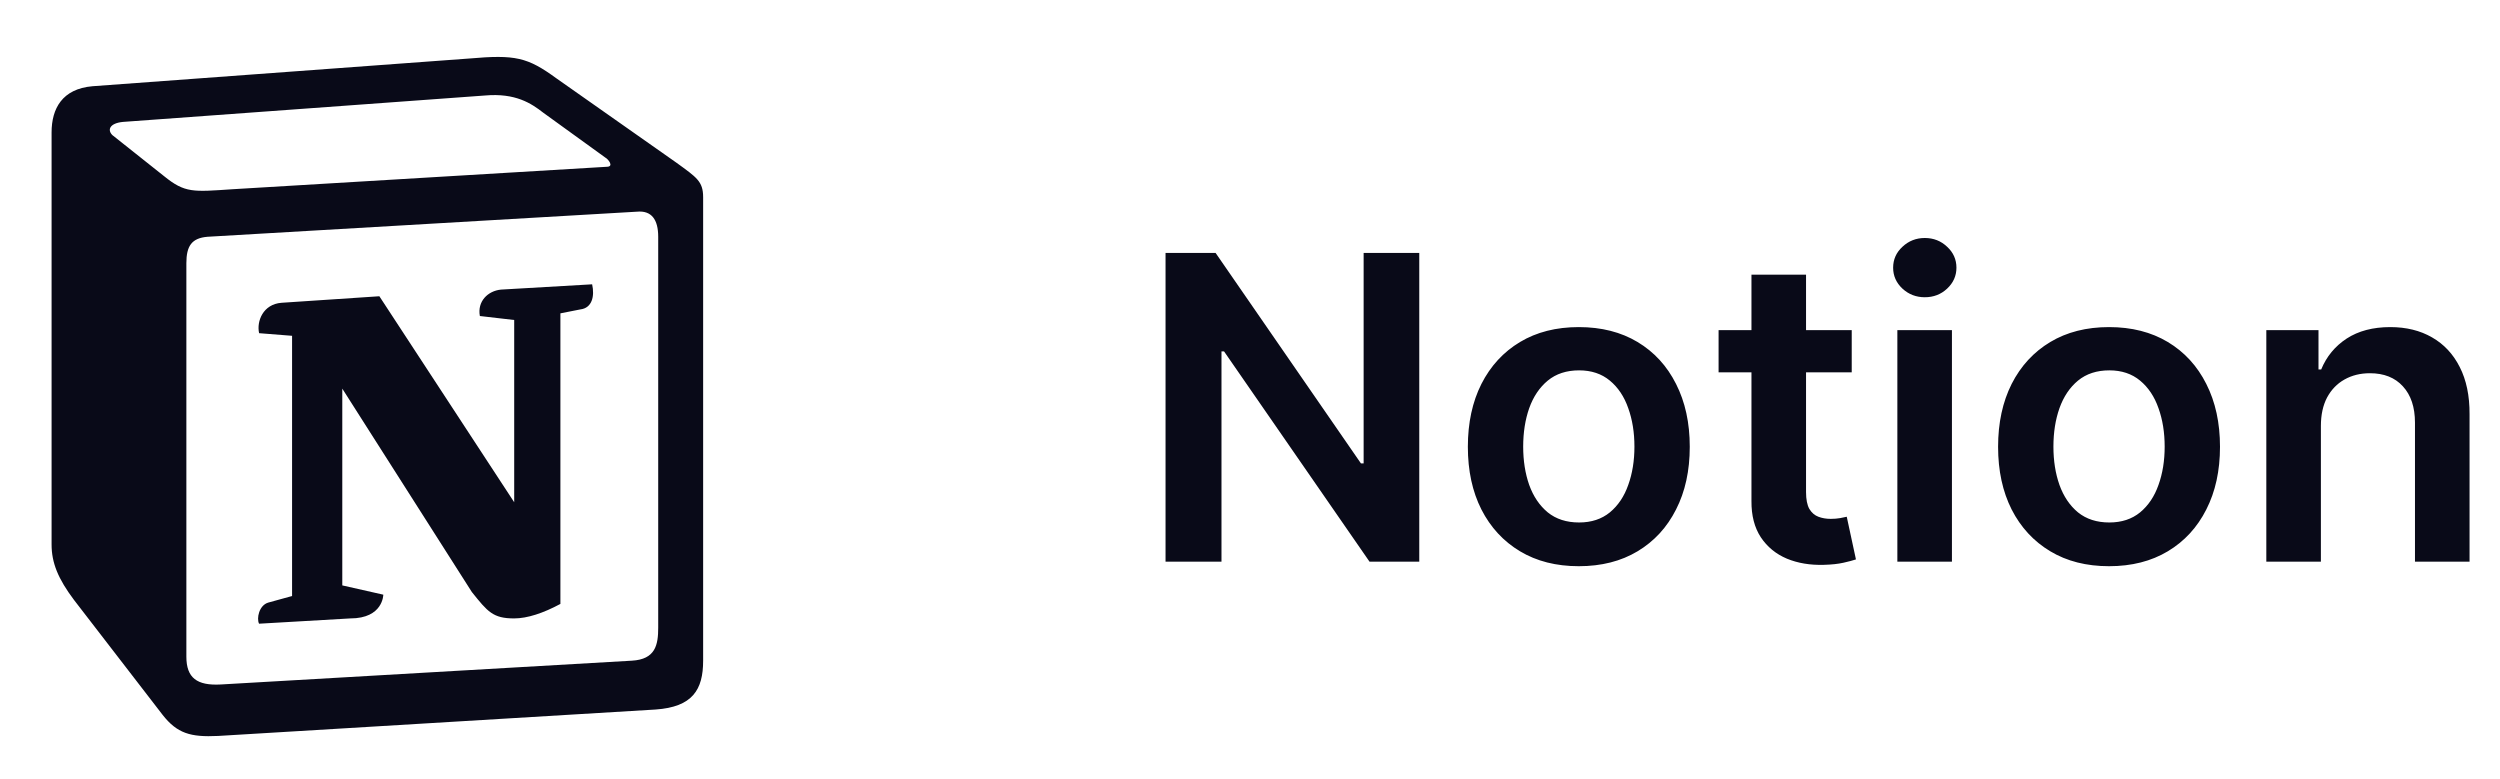
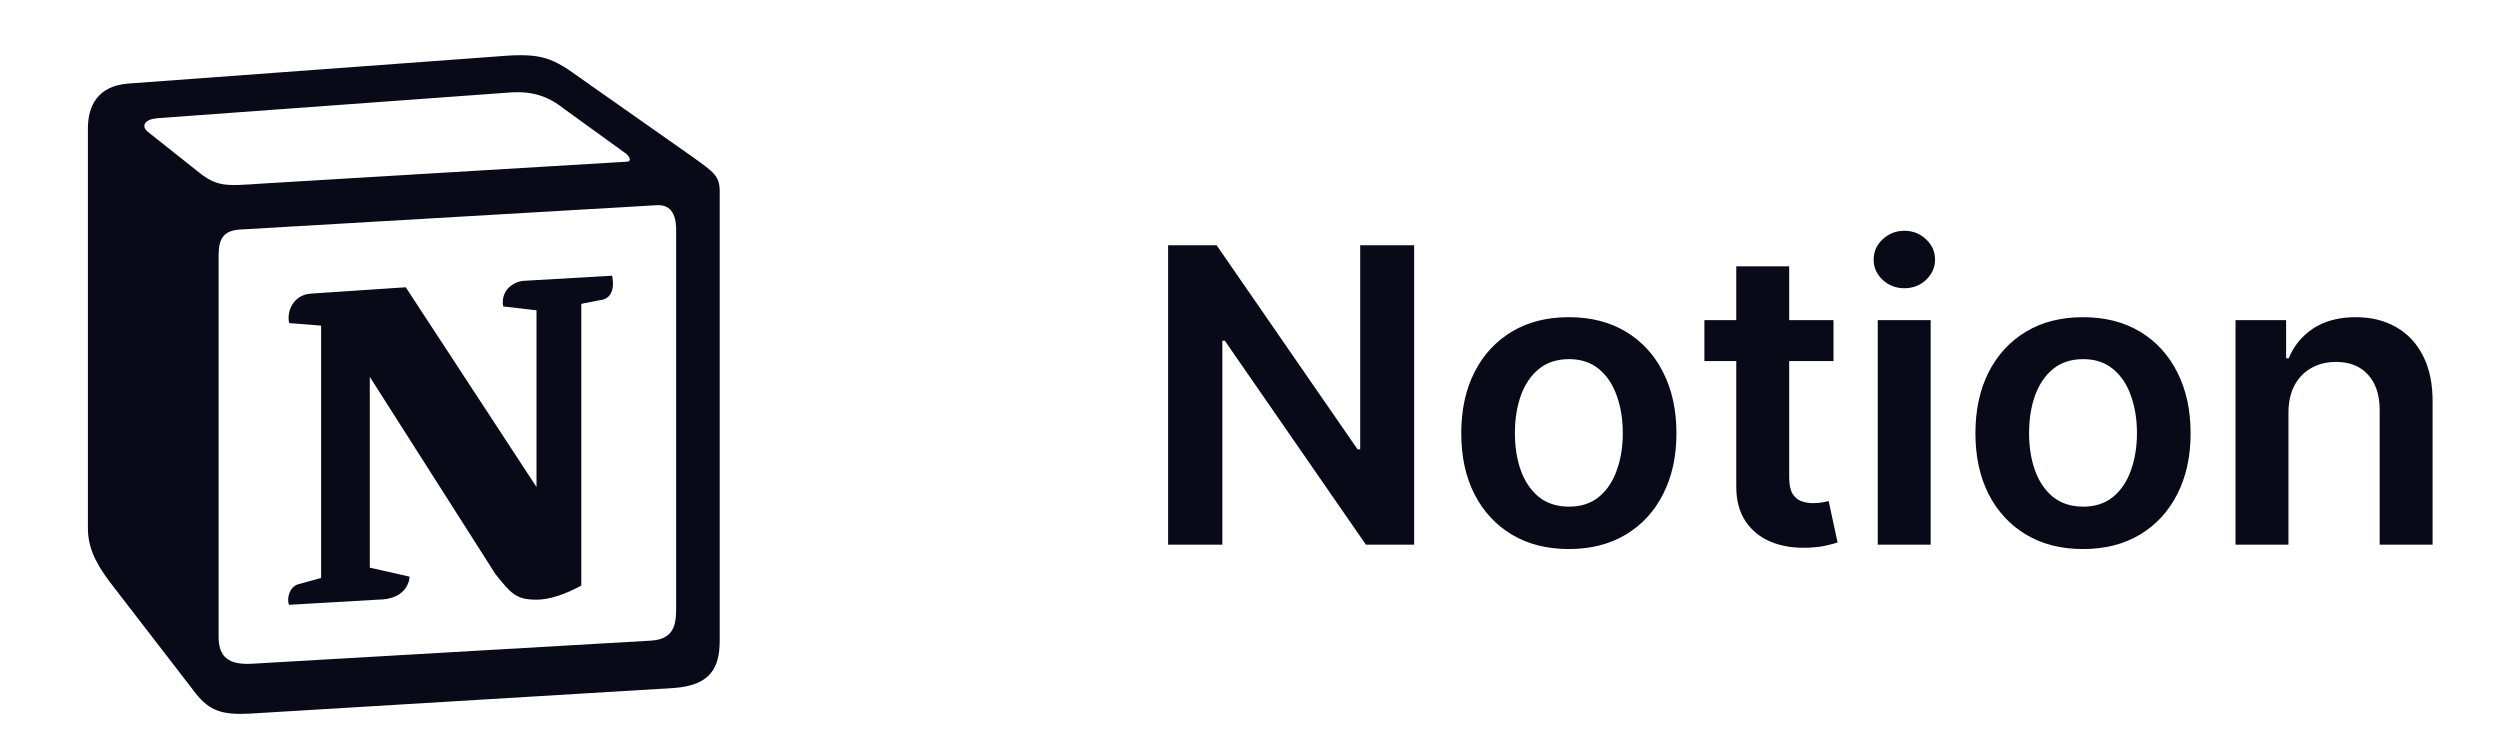
- <svg xmlns="http://www.w3.org/2000/svg" width="106" height="33" viewBox="0 0 106 33" fill="none">
+ <svg xmlns="http://www.w3.org/2000/svg" width="106" height="32" viewBox="0 0 106 33" fill="none">
  <path d="M6.95 7.464C7.846 8.192 8.181 8.136 9.864 8.023L25.721 7.072C26.058 7.072 25.779 6.737 25.666 6.682L23.031 4.776C22.528 4.384 21.856 3.936 20.567 4.049L5.212 5.169C4.653 5.224 4.54 5.504 4.764 5.728L6.95 7.464ZM7.902 11.159V27.844C7.902 28.74 8.35 29.077 9.359 29.022L26.788 28.013C27.795 27.957 27.908 27.341 27.908 26.613V10.039C27.908 9.314 27.629 8.919 27.012 8.975L8.798 10.039C8.126 10.095 7.902 10.432 7.902 11.159ZM25.107 12.055C25.218 12.559 25.107 13.062 24.602 13.12L23.761 13.286V25.606C23.034 25.997 22.359 26.221 21.798 26.221C20.902 26.221 20.678 25.941 20.006 25.101L14.513 16.478V24.821L16.252 25.214C16.252 25.214 16.252 26.221 14.85 26.221L10.984 26.445C10.871 26.221 10.984 25.662 11.377 25.549L12.384 25.271V14.238L10.986 14.127C10.873 13.623 11.153 12.896 11.938 12.838L16.085 12.561L21.802 21.295V13.568L20.346 13.399C20.232 12.783 20.68 12.335 21.241 12.279L25.107 12.055ZM3.923 3.656L19.895 2.481C21.856 2.31 22.361 2.426 23.592 3.322L28.691 6.906C29.534 7.52 29.813 7.688 29.813 8.36V28.013C29.813 29.246 29.365 29.975 27.795 30.084L9.248 31.204C8.07 31.262 7.509 31.093 6.893 30.308L3.138 25.438C2.466 24.542 2.187 23.87 2.187 23.085V5.615C2.187 4.608 2.635 3.767 3.923 3.656Z" fill="#090A18" />
  <path d="M60.177 10.724V23.815H58.068L51.899 14.898H51.791V23.815H49.419V10.724H51.541L57.703 19.647H57.818V10.724H60.177ZM66.941 24.007C65.983 24.007 65.151 23.796 64.448 23.374C63.745 22.952 63.2 22.362 62.812 21.603C62.428 20.845 62.237 19.958 62.237 18.944C62.237 17.93 62.428 17.041 62.812 16.279C63.2 15.516 63.745 14.924 64.448 14.502C65.151 14.08 65.983 13.869 66.941 13.869C67.9 13.869 68.731 14.08 69.434 14.502C70.137 14.924 70.681 15.516 71.064 16.279C71.452 17.041 71.646 17.93 71.646 18.944C71.646 19.958 71.452 20.845 71.064 21.603C70.681 22.362 70.137 22.952 69.434 23.374C68.731 23.796 67.9 24.007 66.941 24.007ZM66.954 22.153C67.474 22.153 67.909 22.01 68.258 21.725C68.608 21.435 68.868 21.047 69.038 20.561C69.213 20.076 69.3 19.534 69.3 18.938C69.3 18.337 69.213 17.794 69.038 17.308C68.868 16.818 68.608 16.428 68.258 16.138C67.909 15.848 67.474 15.703 66.954 15.703C66.421 15.703 65.978 15.848 65.625 16.138C65.275 16.428 65.013 16.818 64.838 17.308C64.668 17.794 64.583 18.337 64.583 18.938C64.583 19.534 64.668 20.076 64.838 20.561C65.013 21.047 65.275 21.435 65.625 21.725C65.978 22.01 66.421 22.153 66.954 22.153ZM78.513 13.997V15.787H72.868V13.997H78.513ZM74.262 11.645H76.576V20.862C76.576 21.173 76.623 21.412 76.716 21.578C76.814 21.74 76.942 21.851 77.1 21.91C77.257 21.97 77.432 22 77.624 22C77.769 22 77.901 21.989 78.02 21.968C78.144 21.946 78.238 21.927 78.302 21.91L78.692 23.719C78.568 23.762 78.391 23.808 78.161 23.86C77.935 23.911 77.658 23.941 77.33 23.949C76.75 23.966 76.228 23.879 75.764 23.687C75.299 23.491 74.931 23.189 74.658 22.779C74.39 22.37 74.257 21.859 74.262 21.245V11.645ZM80.448 23.815V13.997H82.762V23.815H80.448ZM81.611 12.603C81.245 12.603 80.929 12.482 80.665 12.239C80.401 11.992 80.269 11.696 80.269 11.351C80.269 11.001 80.401 10.705 80.665 10.462C80.929 10.215 81.245 10.091 81.611 10.091C81.982 10.091 82.297 10.215 82.557 10.462C82.821 10.705 82.953 11.001 82.953 11.351C82.953 11.696 82.821 11.992 82.557 12.239C82.297 12.482 81.982 12.603 81.611 12.603ZM89.424 24.007C88.465 24.007 87.634 23.796 86.931 23.374C86.228 22.952 85.682 22.362 85.294 21.603C84.911 20.845 84.719 19.958 84.719 18.944C84.719 17.93 84.911 17.041 85.294 16.279C85.682 15.516 86.228 14.924 86.931 14.502C87.634 14.08 88.465 13.869 89.424 13.869C90.382 13.869 91.213 14.08 91.917 14.502C92.62 14.924 93.163 15.516 93.547 16.279C93.934 17.041 94.128 17.93 94.128 18.944C94.128 19.958 93.934 20.845 93.547 21.603C93.163 22.362 92.62 22.952 91.917 23.374C91.213 23.796 90.382 24.007 89.424 24.007ZM89.436 22.153C89.956 22.153 90.391 22.01 90.74 21.725C91.09 21.435 91.35 21.047 91.52 20.561C91.695 20.076 91.782 19.534 91.782 18.938C91.782 18.337 91.695 17.794 91.52 17.308C91.35 16.818 91.09 16.428 90.74 16.138C90.391 15.848 89.956 15.703 89.436 15.703C88.904 15.703 88.461 15.848 88.107 16.138C87.757 16.428 87.496 16.818 87.321 17.308C87.15 17.794 87.065 18.337 87.065 18.938C87.065 19.534 87.15 20.076 87.321 20.561C87.496 21.047 87.757 21.435 88.107 21.725C88.461 22.01 88.904 22.153 89.436 22.153ZM98.406 18.062V23.815H96.092V13.997H98.304V15.665H98.419C98.645 15.115 99.005 14.679 99.499 14.355C99.998 14.031 100.614 13.869 101.347 13.869C102.024 13.869 102.614 14.014 103.117 14.304C103.624 14.593 104.016 15.013 104.293 15.563C104.574 16.113 104.713 16.779 104.709 17.564V23.815H102.395V17.922C102.395 17.265 102.224 16.752 101.883 16.381C101.547 16.01 101.08 15.825 100.484 15.825C100.079 15.825 99.719 15.914 99.403 16.093C99.092 16.268 98.847 16.522 98.668 16.854C98.493 17.186 98.406 17.589 98.406 18.062Z" fill="#090A18" />
</svg>
